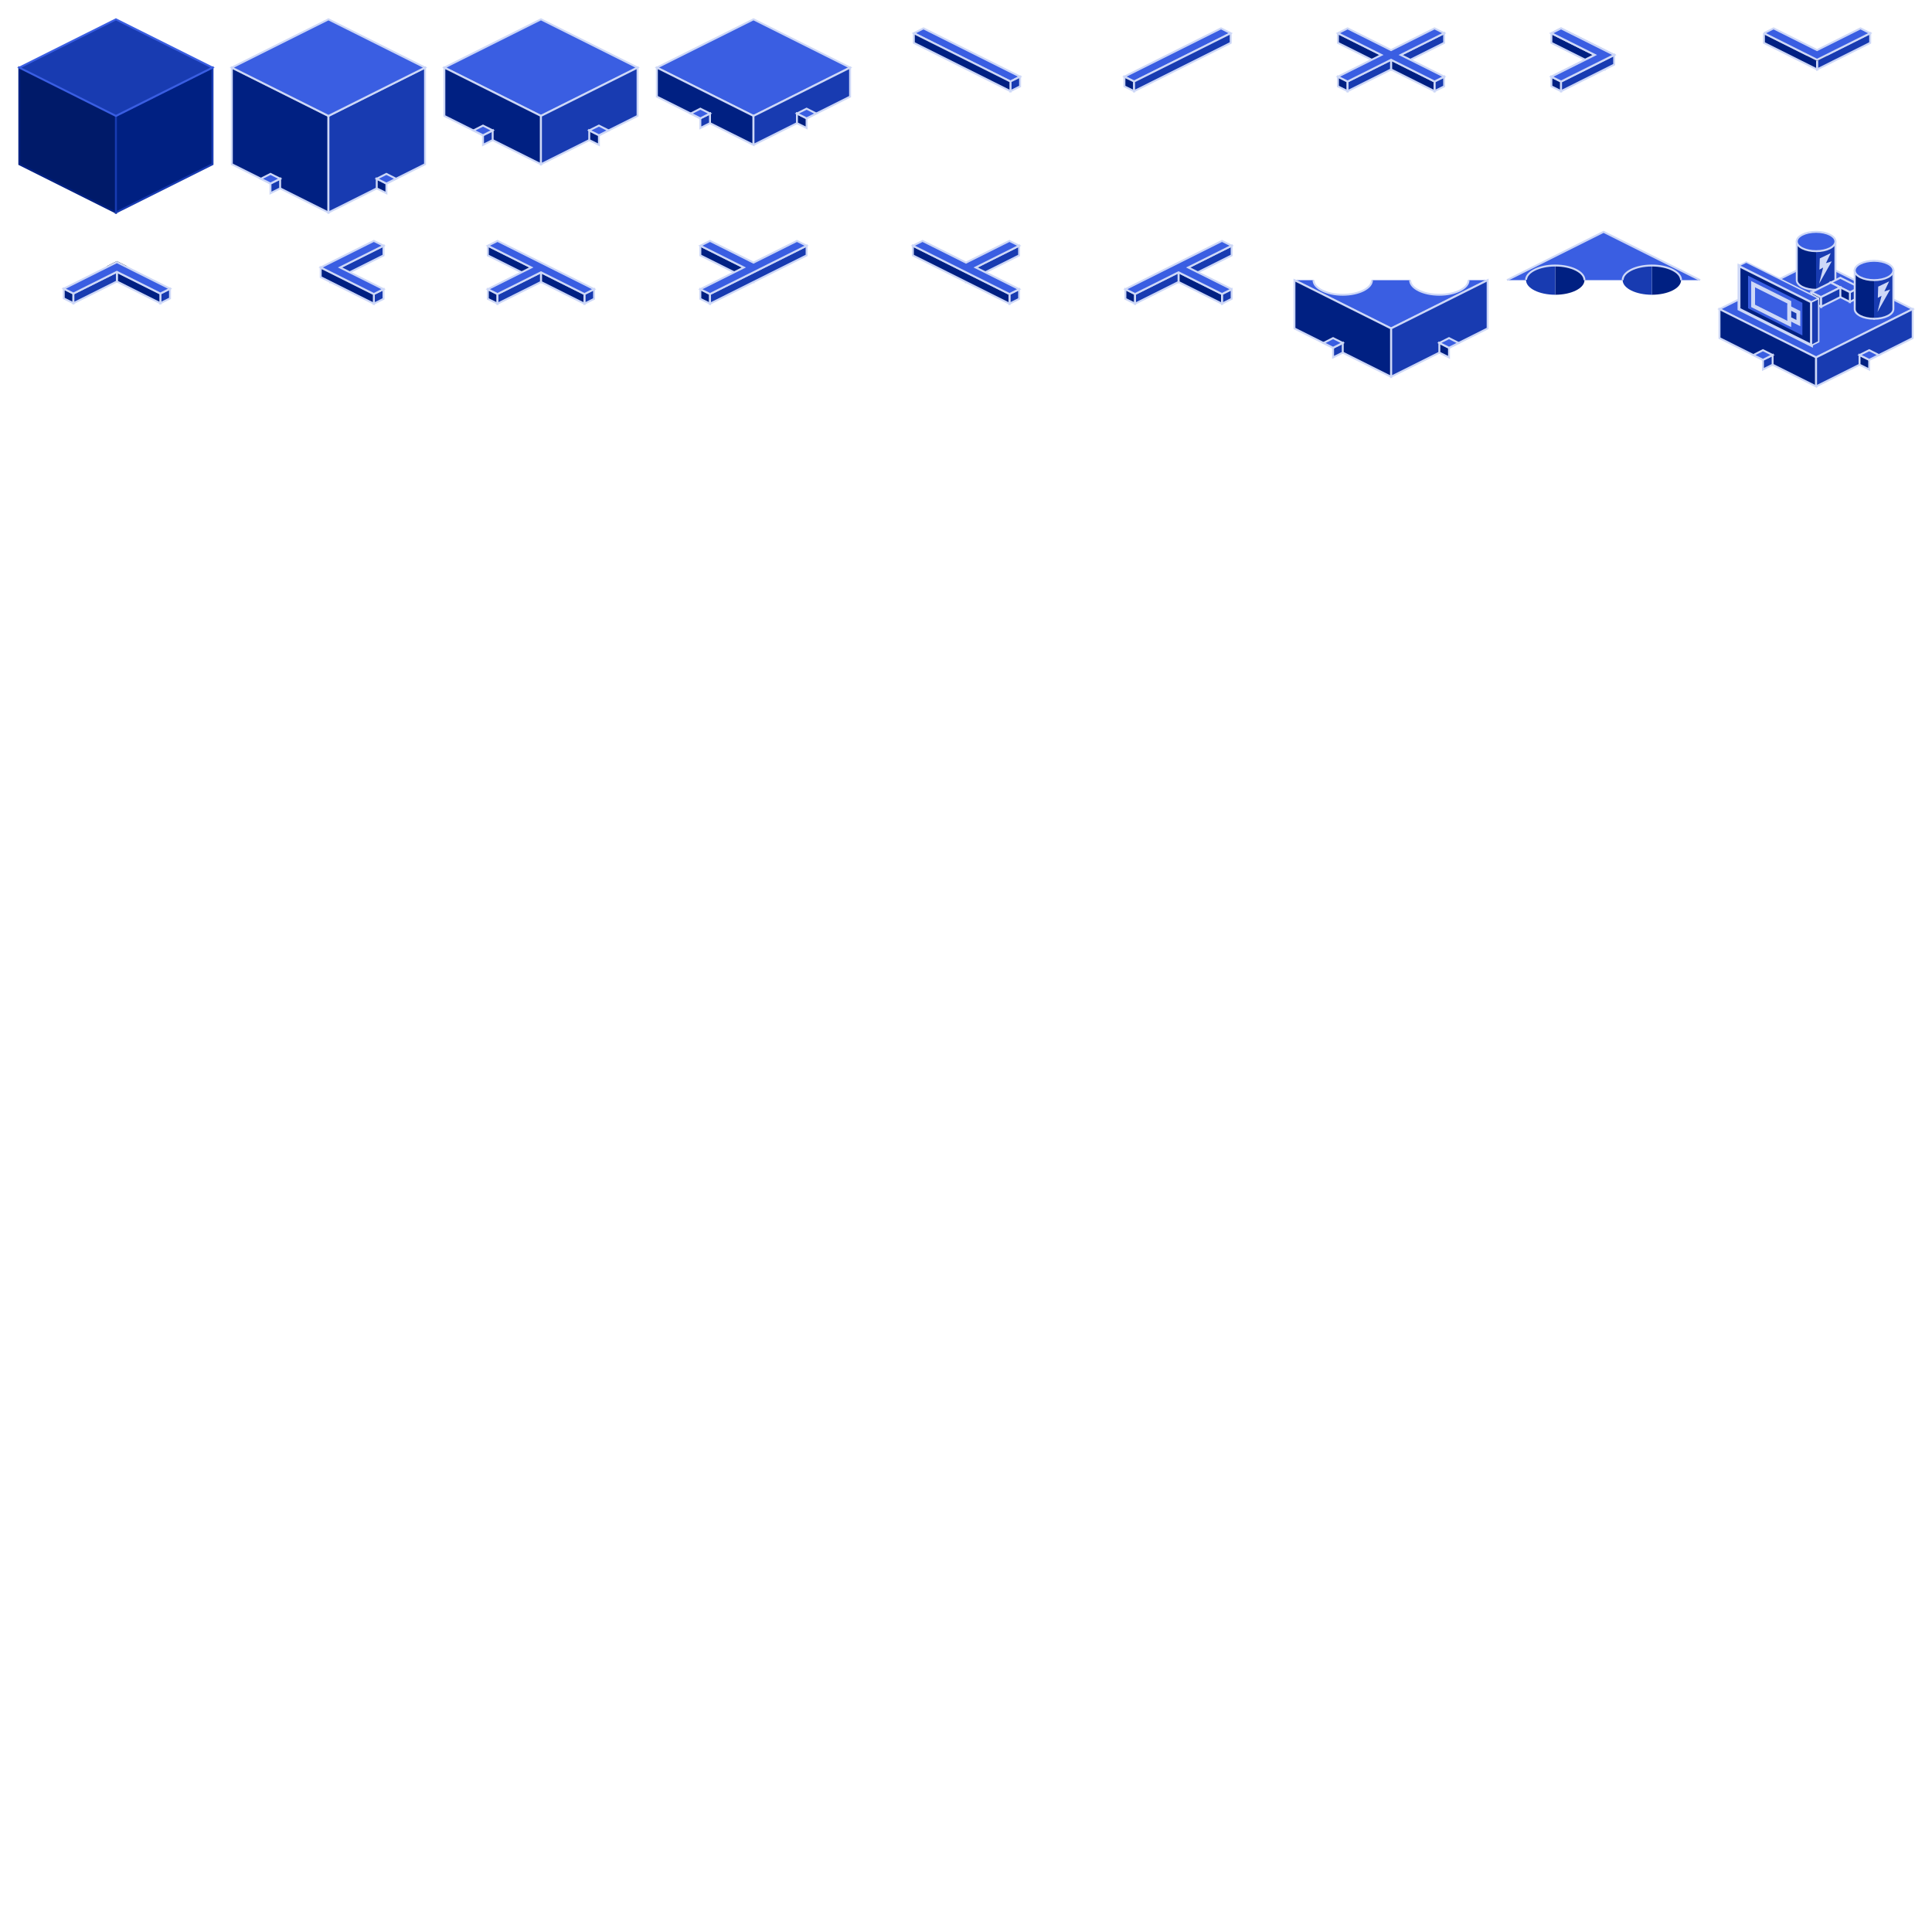
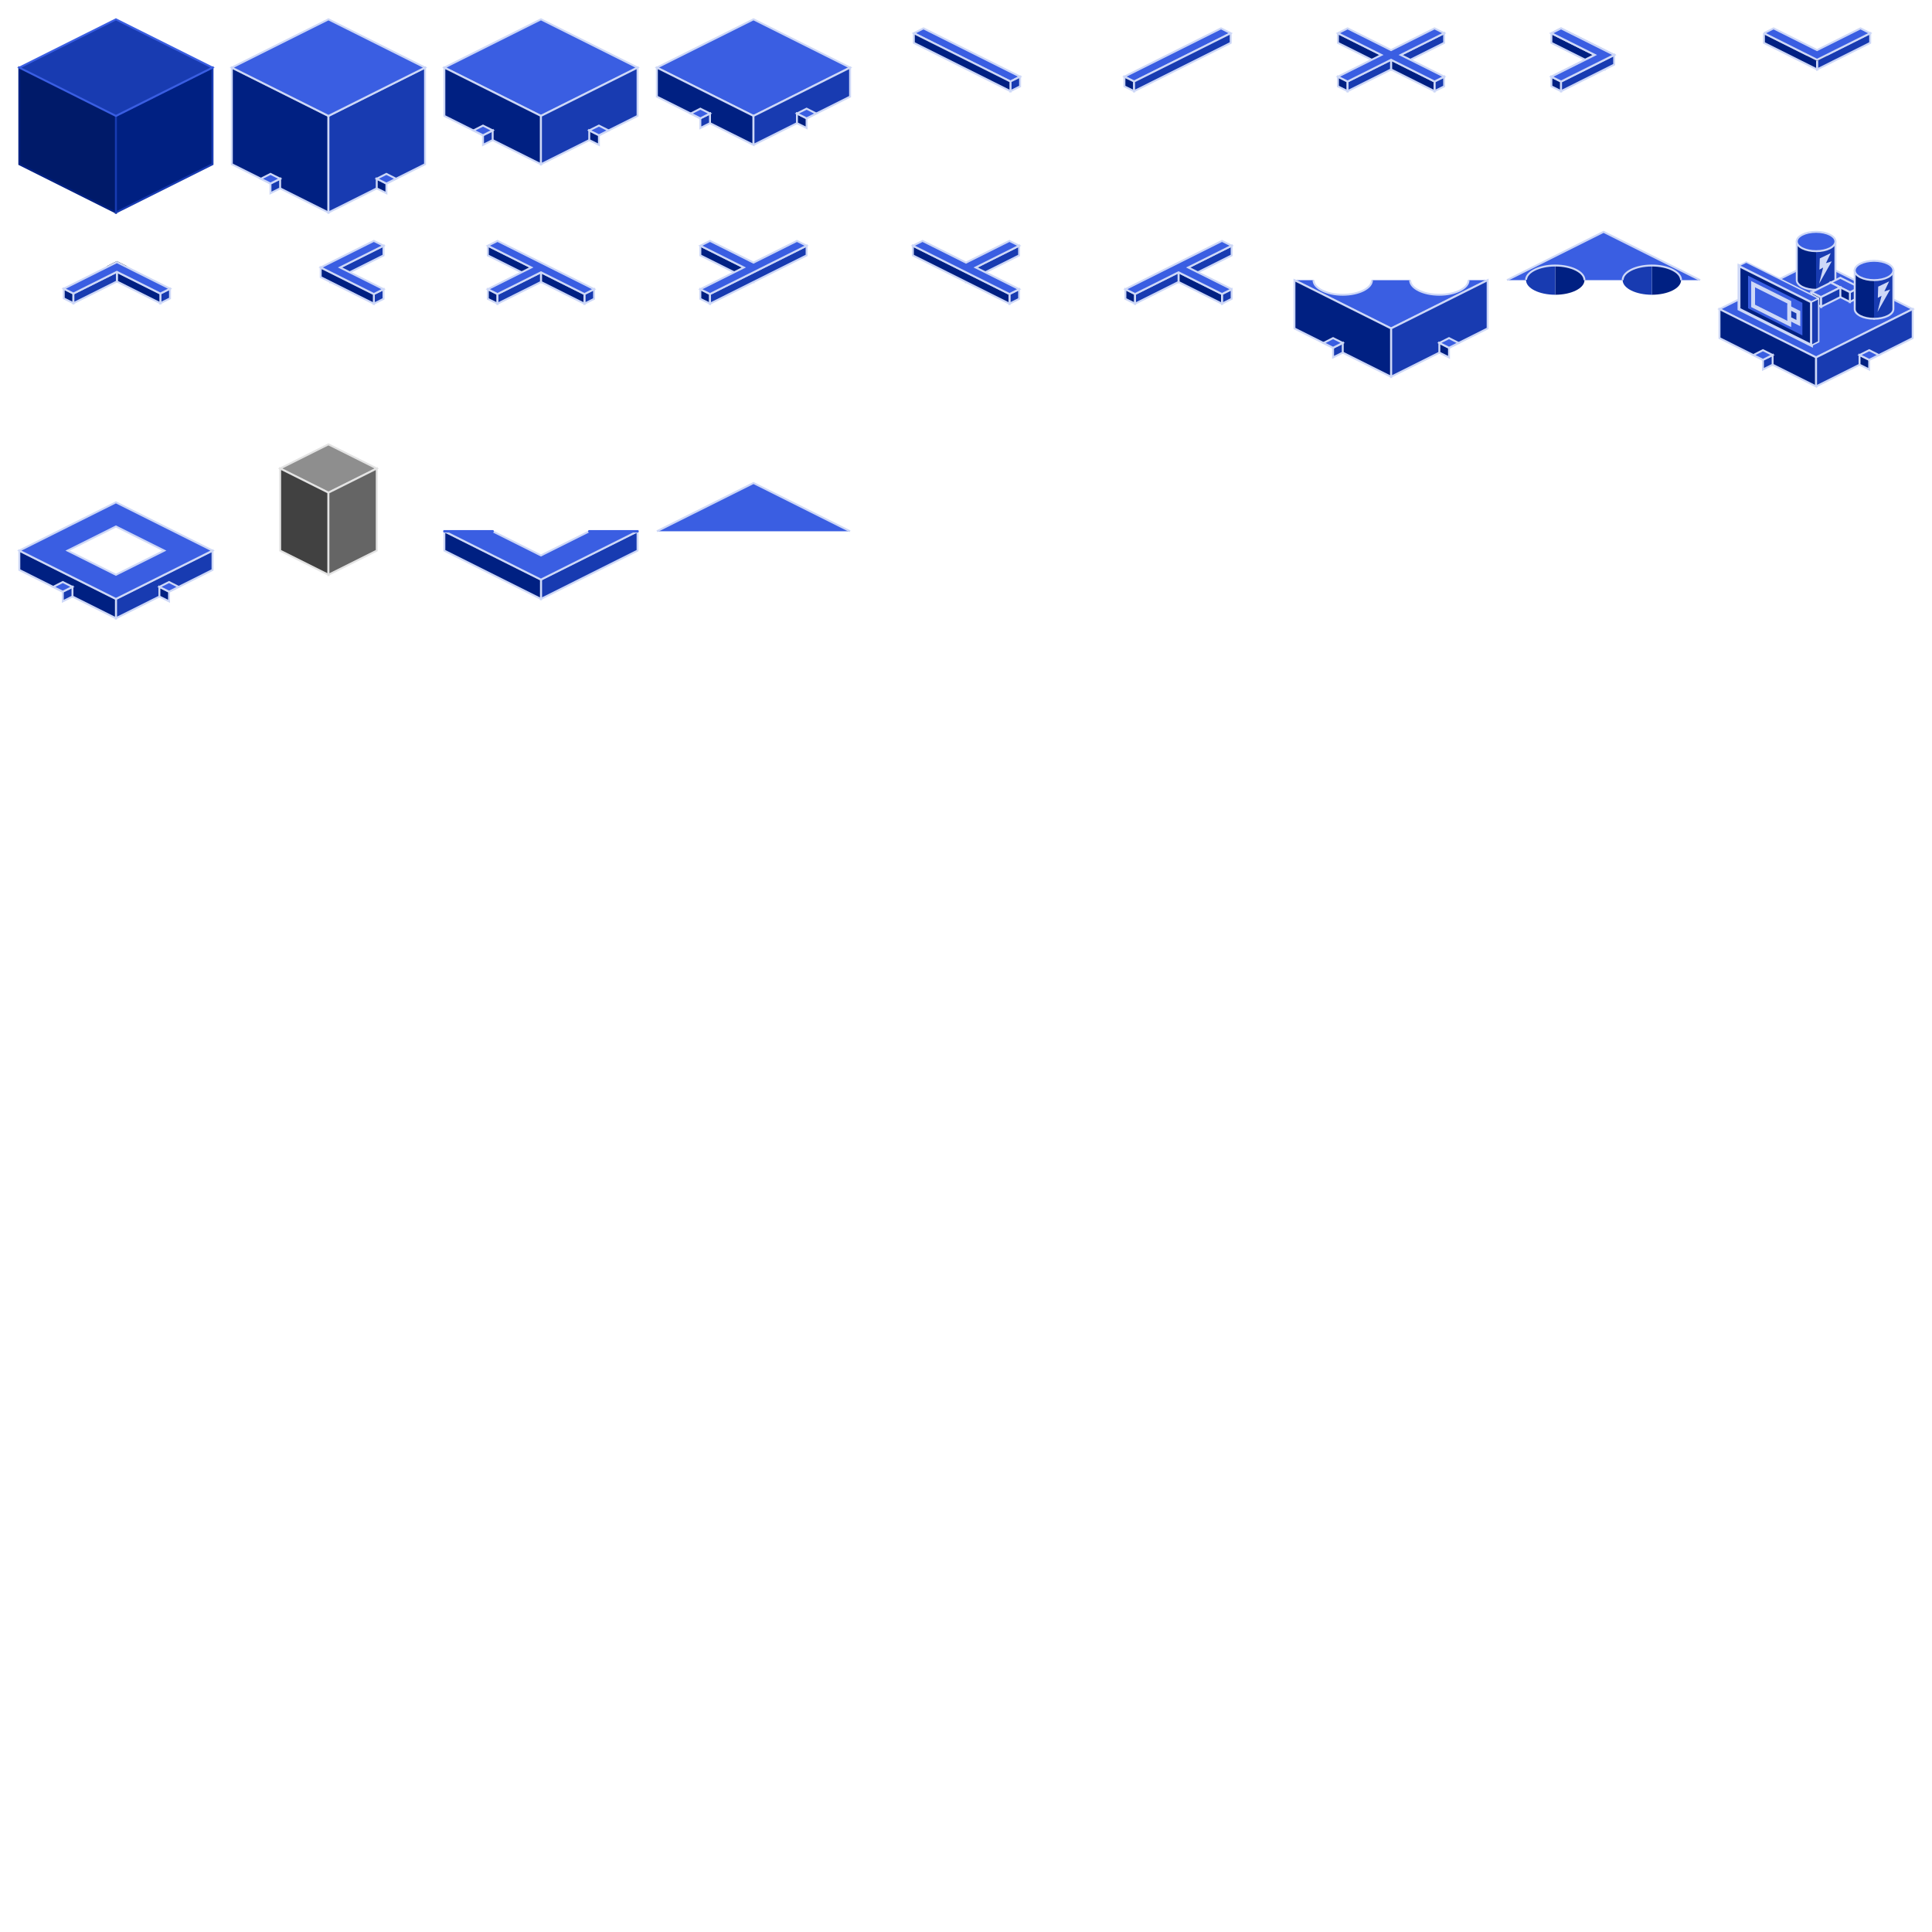
<svg xmlns="http://www.w3.org/2000/svg" width="1000" height="1000" viewBox="0 0 264.583 264.583" version="1.1" id="svg8">
  <defs id="defs2" />
  <g id="layer1" style="display:inline">
    <path id="path1659" d="m 212.46,4.548 7.276,3.638 -10e-6,1.323 -7.276,-3.638 V 4.548" style="fill:#002082;stroke:#ced8f7;stroke-width:0.265px;stroke-linecap:butt;stroke-linejoin:miter;stroke-opacity:1" />
    <path style="fill:#3a5ee2;stroke:#ced8f7;stroke-width:0.265;stroke-linecap:butt;stroke-linejoin:miter;stroke-opacity:1;stroke-miterlimit:4;stroke-dasharray:none" d="M 74.083,2.646 60.854,9.26 74.083,15.875 87.313,9.26 Z" id="path845" />
    <path style="fill:#002082;stroke:#ced8f7;stroke-width:0.265;stroke-linecap:butt;stroke-linejoin:miter;stroke-opacity:1;stroke-miterlimit:4;stroke-dasharray:none" d="M 60.854,9.26 V 15.875 l 13.229,6.615 V 15.875 Z" id="path847" />
    <path style="fill:#183bb1;fill-opacity:1;stroke:#ced8f7;stroke-width:0.265;stroke-linecap:butt;stroke-linejoin:miter;stroke-opacity:1;stroke-miterlimit:4;stroke-dasharray:none" d="M 74.083,22.49 87.313,15.875 V 9.26 L 74.083,15.875 Z" id="path849" />
    <path id="path1434" d="M 103.188,2.646 89.958,9.26 103.188,15.875 116.417,9.26 Z" style="fill:#3a5ee2;stroke:#ced8f7;stroke-width:0.265;stroke-linecap:butt;stroke-linejoin:miter;stroke-opacity:1;stroke-miterlimit:4;stroke-dasharray:none" />
    <path style="fill:#002082;stroke:#ced8f7;stroke-width:0.265;stroke-linecap:butt;stroke-linejoin:miter;stroke-opacity:1;stroke-miterlimit:4;stroke-dasharray:none" d="M 89.958,13.229 103.188,19.844 V 15.875 L 89.958,9.26 Z" id="path1440" />
    <path style="fill:#183bb1;stroke:#ced8f7;stroke-width:0.265;stroke-linecap:butt;stroke-linejoin:miter;stroke-opacity:1;stroke-miterlimit:4;stroke-dasharray:none" d="m 103.188,19.844 13.229,-6.615 V 9.26 L 103.188,15.875 v 3.969" id="path1442" />
    <path style="fill:#3a5ee2;stroke:#ced8f7;stroke-width:0.265;stroke-linecap:butt;stroke-linejoin:miter;stroke-miterlimit:4;stroke-dasharray:none;stroke-opacity:1" d="m 138.377,11.162 1.323,-0.661 -13.229,-6.615 -1.323,0.661 z" id="path1515" />
    <path style="fill:#183bb1;stroke:#ced8f7;stroke-width:0.265;stroke-linecap:butt;stroke-linejoin:miter;stroke-miterlimit:4;stroke-dasharray:none;stroke-opacity:1" d="m 138.377,11.162 -10e-6,1.323 1.323,-0.661 v -1.323 z" id="path1524" />
    <path style="fill:#002082;stroke:#ced8f7;stroke-width:0.265;stroke-linecap:butt;stroke-linejoin:miter;stroke-miterlimit:4;stroke-dasharray:none;stroke-opacity:1" d="m 125.148,4.548 v 1.323 l 13.229,6.615 10e-6,-1.323 -13.229,-6.615" id="path1526" />
    <path id="path1530" d="m 155.31,11.162 -1.323,-0.661 13.229,-6.615 1.323,0.661 z" style="fill:#3a5ee2;stroke:#ced8f7;stroke-width:0.265;stroke-linecap:butt;stroke-linejoin:miter;stroke-miterlimit:4;stroke-dasharray:none;stroke-opacity:1" />
    <path id="path1532" d="m 155.31,11.162 1e-5,1.323 -1.323,-0.661 v -1.323 z" style="fill:#002082;stroke:#ced8f7;stroke-width:0.265;stroke-linecap:butt;stroke-linejoin:miter;stroke-miterlimit:4;stroke-dasharray:none;stroke-opacity:1" />
    <path id="path1534" d="M 168.54,4.548 V 5.87 l -13.229,6.615 -1e-5,-1.323 13.229,-6.615" style="fill:#183bb1;stroke:#ced8f7;stroke-width:0.265;stroke-linecap:butt;stroke-linejoin:miter;stroke-miterlimit:4;stroke-dasharray:none;stroke-opacity:1" />
    <path id="path1538" d="m 196.453,11.162 -1e-5,1.323 1.323,-0.661 v -1.323 z" style="fill:#183bb1;stroke:#ced8f7;stroke-width:0.265;stroke-linecap:butt;stroke-linejoin:miter;stroke-miterlimit:4;stroke-dasharray:none;stroke-opacity:1" />
    <path style="fill:#002082;stroke:#ced8f7;stroke-width:0.265px;stroke-linecap:butt;stroke-linejoin:miter;stroke-opacity:1" d="m 184.547,11.162 -1.323,-0.661 v 1.323 l 1.323,0.661 z" id="path1560" />
    <path id="path1574" style="fill:none;stroke:#ced8f7;stroke-width:0.265px;stroke-linecap:butt;stroke-linejoin:miter;stroke-opacity:1" d="m 190.5,8.186 v 0" />
    <path style="fill:#183bb1;stroke:#ced8f7;stroke-width:0.265px;stroke-linecap:butt;stroke-linejoin:miter;stroke-opacity:1" d="m 197.776,5.87 -7.276,3.638 1e-5,-1.323 7.276,-3.638 z" id="path1583" />
    <path style="fill:#002082;stroke:#ced8f7;stroke-width:0.265px;stroke-linecap:butt;stroke-linejoin:miter;stroke-opacity:1" d="m 183.224,4.548 7.276,3.638 -1e-5,1.323 -7.276,-3.638 V 4.548" id="path1585" />
    <path style="fill:#002082;stroke:#ced8f7;stroke-width:0.265px;stroke-linecap:butt;stroke-linejoin:miter;stroke-opacity:1" d="m 190.5,8.186 5.953,2.977 2e-5,1.323 -5.953,-2.977 V 8.186" id="path1581" />
    <path style="fill:#183bb1;stroke:#ced8f7;stroke-width:0.265px;stroke-linecap:butt;stroke-linejoin:miter;stroke-opacity:1" d="m 190.5,8.186 v 1.323 l -5.953,2.977 -2e-5,-1.323 z" id="path1579" />
    <path id="path1542" style="fill:#3a5ee2;stroke:#ced8f7;stroke-width:0.265;stroke-linecap:butt;stroke-linejoin:miter;stroke-miterlimit:4;stroke-dasharray:none;stroke-opacity:1" d="m 184.547,3.886 -1.323,0.661 5.953,2.977 -5.953,2.977 1.323,0.661 5.953,-2.977 5.953,2.977 1.323,-0.661 -5.953,-2.977 5.953,-2.977 -1.323,-0.661 -5.953,2.977 z" />
    <path id="path1653" d="m 213.783,11.162 -1.323,-0.661 v 1.323 l 1.323,0.661 z" style="fill:#002082;stroke:#ced8f7;stroke-width:0.265px;stroke-linecap:butt;stroke-linejoin:miter;stroke-opacity:1" />
    <path d="m 219.736,8.186 v 0" style="fill:none;stroke:#ced8f7;stroke-width:0.265px;stroke-linecap:butt;stroke-linejoin:miter;stroke-opacity:1" id="path1655" />
    <path id="path1669" d="m 51.197,40.266 -1e-5,1.323 1.323,-0.661 v -1.323 z" style="fill:#183bb1;stroke:#ced8f7;stroke-width:0.265;stroke-linecap:butt;stroke-linejoin:miter;stroke-miterlimit:4;stroke-dasharray:none;stroke-opacity:1" />
    <path id="path1673" style="fill:none;stroke:#ced8f7;stroke-width:0.265px;stroke-linecap:butt;stroke-linejoin:miter;stroke-opacity:1" d="m 45.244,37.29 v 0" />
    <path style="fill:#183bb1;stroke:#ced8f7;stroke-width:0.265px;stroke-linecap:butt;stroke-linejoin:miter;stroke-opacity:1" d="m 52.52,34.975 -7.276,3.638 1e-5,-1.323 7.276,-3.638 z" id="path1675" />
    <path style="fill:#183bb1;stroke:#ced8f7;stroke-width:0.265;stroke-linecap:butt;stroke-linejoin:miter;stroke-miterlimit:4;stroke-dasharray:none;stroke-opacity:1" d="m 21.96,40.2 -10e-6,1.323 1.323,-0.661 v -1.323 z" id="path1687" />
    <path id="path1689" d="m 10.054,40.2 -1.323,-0.661 v 1.323 l 1.323,0.661 z" style="fill:#002082;stroke:#ced8f7;stroke-width:0.265px;stroke-linecap:butt;stroke-linejoin:miter;stroke-opacity:1" />
    <path d="m 16.007,37.224 v 0" style="fill:none;stroke:#ced8f7;stroke-width:0.265px;stroke-linecap:butt;stroke-linejoin:miter;stroke-opacity:1" id="path1691" />
    <path id="path1697" d="m 16.007,37.224 5.953,2.977 2e-5,1.323 -5.953,-2.977 v -1.323" style="fill:#002082;stroke:#ced8f7;stroke-width:0.265px;stroke-linecap:butt;stroke-linejoin:miter;stroke-opacity:1" />
    <path id="path1699" d="m 16.007,37.224 v 1.323 l -5.953,2.977 -2e-5,-1.323 z" style="fill:#183bb1;stroke:#ced8f7;stroke-width:0.265px;stroke-linecap:butt;stroke-linejoin:miter;stroke-opacity:1" />
    <path id="path1709" style="fill:none;stroke:#ced8f7;stroke-width:0.265px;stroke-linecap:butt;stroke-linejoin:miter;stroke-opacity:1" d="m 248.841,8.186 v 0" />
    <path style="fill:#183bb1;stroke:#ced8f7;stroke-width:0.265px;stroke-linecap:butt;stroke-linejoin:miter;stroke-opacity:1" d="m 256.117,5.87 -7.276,3.638 1e-5,-1.323 7.276,-3.638 z" id="path1711" />
    <path style="fill:#002082;stroke:#ced8f7;stroke-width:0.265px;stroke-linecap:butt;stroke-linejoin:miter;stroke-opacity:1" d="m 241.565,4.548 7.276,3.638 -1e-5,1.323 -7.276,-3.638 v -1.323" id="path1713" />
    <path style="fill:none;stroke:#000000;stroke-width:0.265px;stroke-linecap:butt;stroke-linejoin:miter;stroke-opacity:1" d="m 247.518,7.524 1.323,0.661 1.323,-0.661" id="path1725" />
    <path style="fill:none;stroke:#000000;stroke-width:0.265px;stroke-linecap:butt;stroke-linejoin:miter;stroke-opacity:1" d="M 17.33,36.562 16.007,35.901 14.684,36.562" id="path1727" />
    <path style="fill:none;stroke:#000000;stroke-width:0.265px;stroke-linecap:butt;stroke-linejoin:miter;stroke-opacity:1" d="m 221.059,7.524 -1e-5,1.323" id="path1740" />
    <path style="fill:#183bb1;stroke:#ced8f7;stroke-width:0.265px;stroke-linecap:butt;stroke-linejoin:miter;stroke-opacity:1" d="m 221.059,7.524 v 1.323 l -7.276,3.638 -2e-5,-1.323 z" id="path1742" />
    <path style="fill:#3a5ee2;stroke:#ced8f7;stroke-width:0.265px;stroke-linecap:butt;stroke-linejoin:miter;stroke-opacity:1" d="m 221.059,7.524 -7.276,3.638 -1.323,-0.661 5.953,-2.977 -5.953,-2.977 1.323,-0.661 z" id="path1738" />
    <path style="fill:#002082;stroke:#ced8f7;stroke-width:0.265px;stroke-linecap:butt;stroke-linejoin:miter;stroke-opacity:1" d="m 51.197,41.589 -7.276,-3.638 4e-5,-1.323 7.276,3.638 z" id="path1755" />
    <path style="fill:#3a5ee2;stroke:#ced8f7;stroke-width:0.265px;stroke-linecap:butt;stroke-linejoin:miter;stroke-opacity:1" d="m 43.921,36.628 7.276,-3.638 1.323,0.661 -5.953,2.977 5.953,2.977 -1.323,0.661 z" id="path1751" />
    <path style="fill:#3a5ee2;stroke:#ced8f7;stroke-width:0.265px;stroke-linecap:butt;stroke-linejoin:miter;stroke-opacity:1" d="m 8.731,39.539 7.276,-3.638 7.276,3.638 -1.323,0.661 -5.953,-2.977 -5.953,2.977 z" id="path1762" />
    <path style="fill:#3a5ee2;stroke:#ced8f7;stroke-width:0.265px;stroke-linecap:butt;stroke-linejoin:miter;stroke-opacity:1" d="m 241.565,4.548 7.276,3.638 7.276,-3.638 -1.323,-0.661 -5.953,2.977 -5.953,-2.977 -1.323,0.661" id="path1764" />
    <path id="path1768" d="m 221.059,7.524 -7.276,3.638 -1.323,-0.661 5.953,-2.977 -5.953,-2.977 1.323,-0.661 z" style="fill:#3a5ee2;stroke:#ced8f7;stroke-width:0.265px;stroke-linecap:butt;stroke-linejoin:miter;stroke-opacity:1" />
    <path style="mix-blend-mode:normal;fill:#001a69;fill-opacity:1;stroke:#002082;stroke-width:0.265;stroke-linecap:butt;stroke-linejoin:miter;stroke-opacity:1;stroke-miterlimit:4;stroke-dasharray:none" d="M 15.875,15.875 2.646,9.26 V 22.49 L 15.875,29.104 Z" id="path843" />
    <path style="mix-blend-mode:normal;fill:#002082;fill-opacity:1;stroke:#183bb1;stroke-width:0.265;stroke-linecap:butt;stroke-linejoin:miter;stroke-opacity:1;stroke-miterlimit:4;stroke-dasharray:none" d="M 15.875,15.875 V 29.104 L 29.104,22.49 V 9.26 Z" id="path841" />
    <path style="mix-blend-mode:normal;fill:#183bb1;fill-opacity:1;stroke:#3a5ee2;stroke-width:0.265;stroke-linecap:butt;stroke-linejoin:miter;stroke-miterlimit:4;stroke-dasharray:none;stroke-opacity:1" d="M 15.875,2.646 2.646,9.26 15.875,15.875 29.104,9.26 Z" id="path839" />
    <path style="fill:#183bb1;stroke:#ced8f7;stroke-width:0.265;stroke-linecap:butt;stroke-linejoin:miter;stroke-miterlimit:4;stroke-dasharray:none;stroke-opacity:1" d="m 80.036,40.266 -1e-5,1.323 1.323,-0.661 v -1.323 z" id="path1796" />
    <path id="path1798" d="m 68.13,40.266 -1.323,-0.661 v 1.323 l 1.323,0.661 z" style="fill:#002082;stroke:#ced8f7;stroke-width:0.265px;stroke-linecap:butt;stroke-linejoin:miter;stroke-opacity:1" />
    <path d="m 74.083,37.29 v 0" style="fill:none;stroke:#ced8f7;stroke-width:0.265px;stroke-linecap:butt;stroke-linejoin:miter;stroke-opacity:1" id="path1800" />
    <path id="path1804" d="m 66.807,33.652 7.276,3.638 -1e-5,1.323 -7.276,-3.638 v -1.323" style="fill:#002082;stroke:#ced8f7;stroke-width:0.265px;stroke-linecap:butt;stroke-linejoin:miter;stroke-opacity:1" />
    <path id="path1806" d="m 74.083,37.29 5.953,2.977 2e-5,1.323 -5.953,-2.977 v -1.323" style="fill:#002082;stroke:#ced8f7;stroke-width:0.265px;stroke-linecap:butt;stroke-linejoin:miter;stroke-opacity:1" />
    <path id="path1808" d="m 74.083,37.29 v 1.323 l -5.953,2.977 -2e-5,-1.323 z" style="fill:#183bb1;stroke:#ced8f7;stroke-width:0.265px;stroke-linecap:butt;stroke-linejoin:miter;stroke-opacity:1" />
    <path style="fill:#3a5ee2;stroke:#ced8f7;stroke-width:0.265px;stroke-linecap:butt;stroke-linejoin:miter;stroke-opacity:1" d="m 66.807,39.605 5.953,-2.977 -5.953,-2.977 1.323,-0.661 13.229,6.615 -1.323,0.661 -5.953,-2.977 -5.953,2.977 z" id="path1812" />
    <path id="path1818" d="m 97.234,40.266 -1.323,-0.661 v 1.323 l 1.323,0.661 z" style="fill:#002082;stroke:#ced8f7;stroke-width:0.265px;stroke-linecap:butt;stroke-linejoin:miter;stroke-opacity:1" />
    <path d="m 103.187,37.29 v 0" style="fill:none;stroke:#ced8f7;stroke-width:0.265px;stroke-linecap:butt;stroke-linejoin:miter;stroke-opacity:1" id="path1820" />
    <path id="path1824" d="m 95.911,33.652 7.276,3.638 -1e-5,1.323 -7.276,-3.638 v -1.323" style="fill:#002082;stroke:#ced8f7;stroke-width:0.265px;stroke-linecap:butt;stroke-linejoin:miter;stroke-opacity:1" />
    <path id="path1822" style="fill:#183bb1;stroke:#ced8f7;stroke-width:0.265px;stroke-linecap:butt;stroke-linejoin:miter;stroke-opacity:1" d="m 110.464,33.652 -7.276,3.638 -5.953,2.977 v 1.323 l 5.953,-2.977 7.276,-3.638 z" />
    <path style="fill:#3a5ee2;stroke:#ced8f7;stroke-width:0.265px;stroke-linecap:butt;stroke-linejoin:miter;stroke-opacity:1" d="m 95.911,39.605 1.323,0.661 13.229,-6.615 -1.323,-0.661 -5.953,2.977 -5.953,-2.977 -1.323,0.661 5.953,2.977 z" id="path1832" />
    <path style="fill:#183bb1;stroke:#ced8f7;stroke-width:0.265;stroke-linecap:butt;stroke-linejoin:miter;stroke-miterlimit:4;stroke-dasharray:none;stroke-opacity:1" d="m 138.245,40.266 -1e-5,1.323 1.323,-0.661 v -1.323 z" id="path1850" />
    <path d="m 132.292,37.29 v 0" style="fill:none;stroke:#ced8f7;stroke-width:0.265px;stroke-linecap:butt;stroke-linejoin:miter;stroke-opacity:1" id="path1854" />
    <path id="path1856" d="m 139.568,34.975 -7.276,3.638 1e-5,-1.323 7.276,-3.638 z" style="fill:#183bb1;stroke:#ced8f7;stroke-width:0.265px;stroke-linecap:butt;stroke-linejoin:miter;stroke-opacity:1" />
    <path id="path1858" style="fill:#002082;stroke:#ced8f7;stroke-width:0.265px;stroke-linecap:butt;stroke-linejoin:miter;stroke-opacity:1" d="m 125.016,33.652 v 1.323 l 7.276,3.638 5.953,2.977 v -1.323 l -5.953,-2.977 z" />
    <path style="fill:#3a5ee2;stroke:#ced8f7;stroke-width:0.265px;stroke-linecap:butt;stroke-linejoin:miter;stroke-opacity:1" d="m 125.016,33.652 13.229,6.615 1.323,-0.661 -5.953,-2.977 5.953,-2.977 -1.323,-0.661 -5.953,2.977 -5.953,-2.977 z" id="path1866" />
    <path style="fill:#183bb1;stroke:#ced8f7;stroke-width:0.265;stroke-linecap:butt;stroke-linejoin:miter;stroke-miterlimit:4;stroke-dasharray:none;stroke-opacity:1" d="m 167.349,40.266 -1e-5,1.323 1.323,-0.661 v -1.323 z" id="path1875" />
    <path id="path1877" d="m 155.443,40.266 -1.323,-0.661 v 1.323 l 1.323,0.661 z" style="fill:#002082;stroke:#ced8f7;stroke-width:0.265px;stroke-linecap:butt;stroke-linejoin:miter;stroke-opacity:1" />
    <path d="m 161.396,37.29 v 0" style="fill:none;stroke:#ced8f7;stroke-width:0.265px;stroke-linecap:butt;stroke-linejoin:miter;stroke-opacity:1" id="path1879" />
    <path id="path1881" d="m 168.672,34.975 -7.276,3.638 10e-6,-1.323 7.276,-3.638 z" style="fill:#183bb1;stroke:#ced8f7;stroke-width:0.265px;stroke-linecap:butt;stroke-linejoin:miter;stroke-opacity:1" />
    <path id="path1885" d="m 161.396,37.29 5.953,2.977 2e-5,1.323 -5.953,-2.977 v -1.323" style="fill:#002082;stroke:#ced8f7;stroke-width:0.265px;stroke-linecap:butt;stroke-linejoin:miter;stroke-opacity:1" />
    <path id="path1887" d="m 161.396,37.29 v 1.323 l -5.953,2.977 -2e-5,-1.323 z" style="fill:#183bb1;stroke:#ced8f7;stroke-width:0.265px;stroke-linecap:butt;stroke-linejoin:miter;stroke-opacity:1" />
    <path style="fill:#3a5ee2;stroke:#ced8f7;stroke-width:0.265px;stroke-linecap:butt;stroke-linejoin:miter;stroke-opacity:1" d="m 168.672,39.605 -1.323,0.661 -5.953,-2.977 -5.953,2.977 -1.323,-0.661 13.229,-6.615 1.323,0.661 -5.953,2.977 5.953,2.977" id="path1891" />
    <path id="path1931" style="opacity:1;fill:#002082;fill-opacity:1;stroke:none;stroke-width:0.265;stroke-linecap:round;stroke-miterlimit:4;stroke-dasharray:none;stroke-opacity:1" d="m 226.219,36.364 v 4.002 a 4.002,2.001 0 0 0 4.002,-2.001 4.002,2.001 0 0 0 -4.002,-2.001 z" />
    <path id="path2014" style="opacity:1;fill:#183bb1;fill-opacity:1;stroke:none;stroke-width:0.265;stroke-linecap:round;stroke-miterlimit:4;stroke-dasharray:none;stroke-opacity:1" d="m 226.161,36.364 a 4.002,2.001 0 0 0 -3.944,2.001 4.002,2.001 0 0 0 4.002,2.001 v -4.002 a 4.002,2.001 0 0 0 -0.058,0 z" />
    <path id="path1949" style="opacity:1;fill:#002082;fill-opacity:1;stroke:none;stroke-width:0.265;stroke-linecap:round;stroke-miterlimit:4;stroke-dasharray:none;stroke-opacity:1" d="m 212.99,36.364 v 4.002 a 4.002,2.001 0 0 0 4.002,-2.001 4.002,2.001 0 0 0 -4.002,-2.001 z" />
    <path id="path2018" style="opacity:1;fill:#183bb1;fill-opacity:1;stroke:none;stroke-width:0.265;stroke-linecap:round;stroke-miterlimit:4;stroke-dasharray:none;stroke-opacity:1" d="m 212.932,36.364 a 4.002,2.001 0 0 0 -3.944,2.001 4.002,2.001 0 0 0 4.002,2.001 v -4.002 a 4.002,2.001 0 0 0 -0.058,0 z" />
    <path id="path970" style="fill:#3a5ee2;stroke:none;stroke-width:0.265;stroke-linecap:butt;stroke-linejoin:miter;stroke-miterlimit:4;stroke-dasharray:none;stroke-opacity:1" d="m 203.729,38.365 h -2.613 a 4.002,2.001 0 0 1 -4.002,2.001 4.002,2.001 0 0 1 -4.002,-2.001 h -5.226 a 4.002,2.001 0 0 1 -4.002,2.001 4.002,2.001 0 0 1 -4.002,-2.001 h -2.613 L 190.5,44.979 Z" />
    <path transform="scale(0.2645833)" d="M 710.125 145 A 15.125 7.562 0 0 1 695 152.562 A 15.125 7.562 0 0 1 679.875 145 L 679.875 145 " style="fill:none;stroke:#ced8f7;stroke-width:1;stroke-linecap:butt;stroke-linejoin:miter;stroke-miterlimit:4;stroke-dasharray:none;stroke-opacity:1" id="path981" />
    <path transform="scale(0.2645833)" d="M 760.125 145 A 15.125 7.563 0 0 1 745 152.562 A 15.125 7.563 0 0 1 729.875 145 L 729.875 145 " style="fill:none;stroke:#ced8f7;stroke-width:1;stroke-linecap:butt;stroke-linejoin:miter;stroke-miterlimit:4;stroke-dasharray:none;stroke-opacity:1" id="path974" />
    <path style="fill:#3a5ee2;stroke:none;stroke-width:0.265;stroke-linecap:butt;stroke-linejoin:miter;stroke-miterlimit:4;stroke-dasharray:none;stroke-opacity:1" d="M 219.604,31.75 206.375,38.365 h 2.613 a 4.002,2.001 0 0 1 3.944,-2.001 4.002,2.001 0 0 1 0.058,0 4.002,2.001 0 0 1 4.002,2.001 h 5.226 a 4.002,2.001 0 0 1 3.943,-2.001 4.002,2.001 0 0 1 5.2e-4,0 4.002,2.001 0 0 1 0.058,0 4.002,2.001 0 0 1 4.002,2.001 h 2.613 z" id="path998" />
    <path transform="scale(0.2645833)" d="M 839.875 144.992 A 15.125 7.563 0 0 1 854.779 137.438 A 15.125 7.563 0 0 1 854.781 137.438 A 15.125 7.563 0 0 1 855 137.438 A 15.125 7.563 0 0 1 870.125 145 " style="fill:none;stroke:#ced8f7;stroke-width:1;stroke-linecap:butt;stroke-linejoin:miter;stroke-miterlimit:4;stroke-dasharray:none;stroke-opacity:1" id="path1007" />
    <path transform="scale(0.2645833)" d="M 789.88 144.812 A 15.125 7.562 0 0 1 804.781 137.438 A 15.125 7.562 0 0 1 805 137.438 A 15.125 7.562 0 0 1 820.125 145 " style="fill:none;stroke:#ced8f7;stroke-width:1;stroke-linecap:butt;stroke-linejoin:miter;stroke-miterlimit:4;stroke-dasharray:none;stroke-opacity:1" id="path1000" />
    <path id="path984" d="M 177.271,38.365 190.5,44.979 203.729,38.365" style="fill:none;stroke:#ced8f7;stroke-width:0.265px;stroke-linecap:butt;stroke-linejoin:miter;stroke-opacity:1" />
    <path id="path1010" d="M 206.375,38.365 219.604,31.75 l 13.229,6.615" style="fill:none;stroke:#ced8f7;stroke-width:0.265px;stroke-linecap:butt;stroke-linejoin:miter;stroke-opacity:1" />
    <path style="fill:#002082;fill-opacity:1;stroke:#ced8f7;stroke-width:0.265;stroke-linecap:butt;stroke-linejoin:miter;stroke-miterlimit:4;stroke-dasharray:none;stroke-opacity:1" d="M 44.979,15.875 31.75,9.26 v 13.229 l 13.229,6.615 z" id="path1048" />
    <path d="m 58.208,9.26 -13.229,6.615 v 13.229 l 6.615,-3.307 2.646,-1.323 3.969,-1.984 z" style="fill:#183bb1;fill-opacity:1;stroke:#ced8f7;stroke-width:0.265;stroke-linecap:butt;stroke-linejoin:miter;stroke-miterlimit:4;stroke-dasharray:none;stroke-opacity:1" id="path1050" />
    <path style="fill:#3a5ee2;fill-opacity:1;stroke:#ced8f7;stroke-width:0.265;stroke-linecap:butt;stroke-linejoin:miter;stroke-miterlimit:4;stroke-dasharray:none;stroke-opacity:1" d="M 44.979,2.646 31.75,9.26 44.979,15.875 58.208,9.26 Z" id="path1052" />
    <path style="display:inline;fill:#002082;stroke:#ced8f7;stroke-width:0.265px;stroke-linecap:butt;stroke-linejoin:miter;stroke-opacity:1" d="m 52.917,25.135 -1.323,-0.661 v 1.323 l 1.323,0.661 z" id="path1141" />
    <path style="display:inline;fill:#3a5ee2;stroke:#ced8f7;stroke-width:0.265px;stroke-linecap:butt;stroke-linejoin:miter;stroke-opacity:1" d="m 52.917,25.135 1.314,-0.657 -1.314,-0.666 -1.323,0.661 z" id="path1143" />
    <path id="path1239" d="m 37.042,25.135 1.323,-0.661 v 1.323 l -1.323,0.661 z" style="display:inline;fill:#183bb1;stroke:#ced8f7;stroke-width:0.265px;stroke-linecap:butt;stroke-linejoin:miter;stroke-opacity:1" />
    <path id="path1241" d="m 37.042,25.135 -1.314,-0.657 1.314,-0.666 1.323,0.661 z" style="display:inline;fill:#3a5ee2;stroke:#ced8f7;stroke-width:0.265px;stroke-linecap:butt;stroke-linejoin:miter;stroke-opacity:1" />
    <path id="path1257" d="m 82.021,18.521 -1.323,-0.661 v 1.323 l 1.323,0.661 z" style="display:inline;fill:#002082;stroke:#ced8f7;stroke-width:0.265px;stroke-linecap:butt;stroke-linejoin:miter;stroke-opacity:1" />
    <path id="path1259" d="m 82.021,18.521 1.314,-0.657 -1.314,-0.666 -1.323,0.661 z" style="display:inline;fill:#3a5ee2;stroke:#ced8f7;stroke-width:0.265px;stroke-linecap:butt;stroke-linejoin:miter;stroke-opacity:1" />
    <path style="display:inline;fill:#183bb1;stroke:#ced8f7;stroke-width:0.265px;stroke-linecap:butt;stroke-linejoin:miter;stroke-opacity:1" d="m 66.146,18.521 1.323,-0.661 v 1.323 l -1.323,0.661 z" id="path1263" />
    <path style="display:inline;fill:#3a5ee2;stroke:#ced8f7;stroke-width:0.265px;stroke-linecap:butt;stroke-linejoin:miter;stroke-opacity:1" d="m 66.146,18.521 -1.314,-0.657 1.314,-0.666 1.323,0.661 z" id="path1265" />
    <path style="display:inline;fill:#002082;stroke:#ced8f7;stroke-width:0.265px;stroke-linecap:butt;stroke-linejoin:miter;stroke-opacity:1" d="m 110.464,16.206 -1.323,-0.661 v 1.323 l 1.323,0.661 z" id="path1273" />
    <path style="display:inline;fill:#3a5ee2;stroke:#ced8f7;stroke-width:0.265px;stroke-linecap:butt;stroke-linejoin:miter;stroke-opacity:1" d="m 110.464,16.206 1.314,-0.657 -1.314,-0.666 -1.323,0.661 z" id="path1275" />
    <path id="path1279" d="m 95.911,16.206 1.323,-0.661 v 1.323 l -1.323,0.661 z" style="display:inline;fill:#183bb1;stroke:#ced8f7;stroke-width:0.265px;stroke-linecap:butt;stroke-linejoin:miter;stroke-opacity:1" />
    <path id="path1281" d="m 95.911,16.206 -1.314,-0.657 1.314,-0.666 1.323,0.661 z" style="display:inline;fill:#3a5ee2;stroke:#ced8f7;stroke-width:0.265px;stroke-linecap:butt;stroke-linejoin:miter;stroke-opacity:1" />
    <path id="path1283" d="m 190.5,51.594 13.229,-6.615 V 38.365 L 190.5,44.979 Z" style="fill:#183bb1;fill-opacity:1;stroke:#ced8f7;stroke-width:0.265;stroke-linecap:butt;stroke-linejoin:miter;stroke-miterlimit:4;stroke-dasharray:none;stroke-opacity:1" />
    <path style="display:inline;fill:#002082;stroke:#ced8f7;stroke-width:0.265px;stroke-linecap:butt;stroke-linejoin:miter;stroke-opacity:1" d="m 198.438,47.625 -1.323,-0.661 v 1.323 l 1.323,0.661 z" id="path1285" />
    <path style="display:inline;fill:#3a5ee2;stroke:#ced8f7;stroke-width:0.265px;stroke-linecap:butt;stroke-linejoin:miter;stroke-opacity:1" d="m 198.438,47.625 1.314,-0.657 -1.314,-0.666 -1.323,0.661 z" id="path1287" />
    <path id="path1289" d="m 177.271,38.365 v 6.615 L 190.5,51.594 v -6.615 z" style="fill:#002082;stroke:#ced8f7;stroke-width:0.265;stroke-linecap:butt;stroke-linejoin:miter;stroke-miterlimit:4;stroke-dasharray:none;stroke-opacity:1" />
    <path id="path1291" d="m 182.562,47.625 1.323,-0.661 v 1.323 l -1.323,0.661 z" style="display:inline;fill:#183bb1;stroke:#ced8f7;stroke-width:0.265px;stroke-linecap:butt;stroke-linejoin:miter;stroke-opacity:1" />
    <path id="path1293" d="m 182.562,47.625 -1.314,-0.657 1.314,-0.666 1.323,0.661 z" style="display:inline;fill:#3a5ee2;stroke:#ced8f7;stroke-width:0.265px;stroke-linecap:butt;stroke-linejoin:miter;stroke-opacity:1" />
    <path style="fill:#3a5ee2;stroke:#ced8f7;stroke-width:0.265;stroke-linecap:butt;stroke-linejoin:miter;stroke-miterlimit:4;stroke-dasharray:none;stroke-opacity:1" d="m 248.708,35.719 -13.229,6.615 13.229,6.615 13.229,-6.615 z" id="path978" />
    <path id="path980" d="m 235.479,46.302 13.229,6.615 v -3.969 l -13.229,-6.615 z" style="fill:#002082;stroke:#ced8f7;stroke-width:0.265;stroke-linecap:butt;stroke-linejoin:miter;stroke-miterlimit:4;stroke-dasharray:none;stroke-opacity:1" />
    <path id="path982" d="m 248.708,52.917 13.229,-6.615 v -3.969 l -13.229,6.615 v 3.969" style="fill:#183bb1;stroke:#ced8f7;stroke-width:0.265;stroke-linecap:butt;stroke-linejoin:miter;stroke-miterlimit:4;stroke-dasharray:none;stroke-opacity:1" />
    <path id="path985" d="m 255.984,49.279 -1.323,-0.661 v 1.323 l 1.323,0.661 z" style="display:inline;fill:#002082;stroke:#ced8f7;stroke-width:0.265px;stroke-linecap:butt;stroke-linejoin:miter;stroke-opacity:1" />
    <path id="path987" d="m 255.984,49.279 1.314,-0.657 -1.314,-0.666 -1.323,0.661 z" style="display:inline;fill:#3a5ee2;stroke:#ced8f7;stroke-width:0.265px;stroke-linecap:butt;stroke-linejoin:miter;stroke-opacity:1" />
    <path style="display:inline;fill:#183bb1;stroke:#ced8f7;stroke-width:0.265px;stroke-linecap:butt;stroke-linejoin:miter;stroke-opacity:1" d="m 241.432,49.279 1.323,-0.661 v 1.323 l -1.323,0.661 z" id="path989" />
    <path style="display:inline;fill:#3a5ee2;stroke:#ced8f7;stroke-width:0.265px;stroke-linecap:butt;stroke-linejoin:miter;stroke-opacity:1" d="m 241.432,49.279 -1.314,-0.657 1.314,-0.666 1.323,0.661 z" id="path991" />
    <g id="g1020" transform="translate(-3.968735,-19.84375)">
      <path transform="scale(0.2645833)" d="m 955,200 h -10 v 0 20 a 10,5 0 0 0 10,5" style="fill:#002082;fill-opacity:1;stroke:#ced8f7;stroke-width:1;stroke-linecap:round" id="path1014" />
      <path transform="scale(0.2645833)" d="m 955,225 a 10,5 0 0 0 10,-5 v -20 h -10" style="fill:#183bb1;fill-opacity:1;stroke:#ced8f7;stroke-width:1;stroke-linecap:round" id="path1016" />
      <ellipse ry="1.323" rx="2.646" cy="52.917" cx="252.677" id="ellipse1018" style="fill:#3a5ee2;fill-opacity:1;stroke:#ced8f7;stroke-width:0.265;stroke-linecap:round" />
    </g>
    <path style="display:inline;fill:#183bb1;stroke:#ced8f7;stroke-width:0.265px;stroke-linecap:butt;stroke-linejoin:miter;stroke-opacity:1" d="m 253.339,40.018 1.323,-0.661 v 1.323 l -1.323,0.661 z" id="path1028" />
    <path d="m 252.025,38.038 -1.314,0.666 1.314,0.657 1.314,0.657 1.323,-0.661 -1.314,-0.657 -0.009,-0.005 z" style="display:inline;fill:#3a5ee2;stroke:#ced8f7;stroke-width:0.265px;stroke-linecap:butt;stroke-linejoin:miter;stroke-opacity:1" id="path1026" />
    <g transform="translate(3.968765,-15.875)" id="g1012">
      <path id="ellipse995" style="fill:#002082;fill-opacity:1;stroke:#ced8f7;stroke-width:1;stroke-linecap:round" d="m 955,200 h -10 v 0 20 a 10,5 0 0 0 10,5" transform="scale(0.2645833)" />
      <path id="path1004" style="fill:#183bb1;fill-opacity:1;stroke:#ced8f7;stroke-width:1;stroke-linecap:round" d="m 955,225 a 10,5 0 0 0 10,-5 v -20 h -10" transform="scale(0.2645833)" />
      <ellipse style="fill:#3a5ee2;fill-opacity:1;stroke:#ced8f7;stroke-width:0.265;stroke-linecap:round" id="path993" cx="252.677" cy="52.917" rx="2.646" ry="1.323" />
    </g>
    <path id="path1035" d="m 253.339,40.018 -2.637,-1.318 v 1.323 l 2.637,1.318 v -1.323" style="fill:#002082;stroke:#ced8f7;stroke-width:0.265px;stroke-linecap:butt;stroke-linejoin:miter;stroke-opacity:1" />
    <path id="path1037" d="m 249.397,40.684 -1.323,-0.661 v 1.323 l 1.323,0.661 z" style="display:inline;fill:#002082;stroke:#ced8f7;stroke-width:0.265px;stroke-linecap:butt;stroke-linejoin:miter;stroke-opacity:1" />
    <path id="path1039" style="display:inline;fill:#3a5ee2;stroke:#ced8f7;stroke-width:0.265px;stroke-linecap:butt;stroke-linejoin:miter;stroke-opacity:1" d="m 250.711,38.704 1.314,0.666 -1.314,0.657 -1.314,0.657 -1.323,-0.661 1.314,-0.657 0.009,-0.005 z" />
    <path style="fill:#183bb1;stroke:#ced8f7;stroke-width:0.265px;stroke-linecap:butt;stroke-linejoin:miter;stroke-opacity:1" d="m 249.397,40.684 2.637,-1.318 v 1.323 l -2.637,1.318 v -1.323" id="path1041" />
    <path id="path1043" d="m 258.713,38.53 -0.655,1.375 0.794,-0.255 -1.733,3.073 0.555,-2.221 -0.513,0.29 0.056,-1.541 z" style="fill:#ced8f7;stroke:none;stroke-width:0.197px;stroke-linecap:butt;stroke-linejoin:miter;stroke-opacity:1" />
    <path id="path1076" d="m 238.152,36.385 -2e-5,5.953 h -1e-5 l 9.922,4.961 v 0 -5.953 0 l -9.922,-4.961 z" style="fill:#002082;stroke:#ced8f7;stroke-width:0.397px;stroke-linecap:butt;stroke-linejoin:miter;stroke-opacity:1" />
    <path id="path1121" d="M 239.392,37.749 V 42.214 l 7.441,3.721 -5e-5,-4.465 -7.441,-3.721" style="fill:#3a5ee2;stroke:none;stroke-width:0.397px;stroke-linecap:butt;stroke-linejoin:miter;stroke-opacity:1" />
    <path id="path1131" d="m 245.038,41.396 3e-5,2.971 -4.952,-2.476 v -2.971 z" style="fill:none;stroke:#ced8f7;stroke-width:0.528px;stroke-linecap:butt;stroke-linejoin:miter;stroke-opacity:1" />
    <path style="fill:#183bb1;stroke:#ced8f7;stroke-width:0.528px;stroke-linecap:butt;stroke-linejoin:miter;stroke-opacity:1" d="m 246.276,43.5 -1e-5,0.743 -1.238,-0.619 v -0.743 -0.743 l 1.238,0.619 z" id="path1148" />
    <path id="path1013" d="m 248.074,47.299 0.992,-0.496 v -5.953 l -0.992,0.496 z" style="fill:#183bb1;stroke:#ced8f7;stroke-width:0.198px;stroke-linecap:butt;stroke-linejoin:miter;stroke-opacity:1" />
    <path id="path1015" d="m 249.06,40.853 -9.915,-4.964 -0.992,0.496 9.922,4.961 0.943,-0.471" style="fill:#3a5ee2;stroke:#ced8f7;stroke-width:0.198px;stroke-linecap:butt;stroke-linejoin:miter;stroke-opacity:1" />
    <path style="fill:#ced8f7;stroke:none;stroke-width:0.197px;stroke-linecap:butt;stroke-linejoin:miter;stroke-opacity:1" d="m 250.714,34.668 -0.655,1.375 0.794,-0.255 -1.733,3.073 0.555,-2.221 -0.513,0.29 0.056,-1.541 z" id="path1033" />
+     <path id="path1838" d="m 15.875,84.667 -8e-6,-2.646 13.229,-6.615 v 2.646 z" style="font-variation-settings:normal;opacity:1;vector-effect:none;fill:#183bb1;fill-opacity:1;stroke:#ced8f7;stroke-width:0.265;stroke-linecap:round;stroke-linejoin:miter;stroke-miterlimit:4;stroke-dasharray:none;stroke-dashoffset:0;stroke-opacity:1;stop-color:#000000;stop-opacity:1" />
+     <path id="path1840" d="M 15.875,84.667 2.646,78.052 v -2.646 l 13.229,6.615 z" style="font-variation-settings:normal;opacity:1;vector-effect:none;fill:#002082;fill-opacity:1;stroke:#ced8f7;stroke-width:0.265;stroke-linecap:round;stroke-linejoin:miter;stroke-miterlimit:4;stroke-dasharray:none;stroke-dashoffset:0;stroke-opacity:1;stop-color:#000000;stop-opacity:1" />
+     <path d="M 15.875,68.792 2.646,75.406 15.875,82.021 29.104,75.406 Z m 0,3.307 6.615,3.307 -6.615,3.307 -6.615,-3.307 z" style="fill:#3a5ee2;stroke:#ced8f7;stroke-width:0.265;stroke-linecap:butt;stroke-linejoin:miter;stroke-miterlimit:4;stroke-dasharray:none;stroke-opacity:1" id="path1861" />
+     <path d="M 116.417,72.76 103.188,66.146 89.958,72.76 v 0" style="fill:#3a5ee2;stroke:#ced8f7;stroke-width:0.265;stroke-linecap:butt;stroke-linejoin:miter;stroke-miterlimit:4;stroke-dasharray:none;stroke-opacity:1" id="path1867" />
+     <path id="path1846" d="m 44.979,60.854 -6.615,3.307 6.615,3.307 6.615,-3.307 z" style="font-variation-settings:normal;opacity:1;vector-effect:none;fill:#8e8e8e;fill-opacity:1;stroke:#e3e3e3;stroke-width:0.265;stroke-linecap:round;stroke-linejoin:miter;stroke-miterlimit:4;stroke-dasharray:none;stroke-dashoffset:0;stroke-opacity:1;stop-color:#000000;stop-opacity:1" />
+     <path id="path1857" d="m 38.365,75.406 6.615,3.307 2e-6,-11.245 -6.615,-3.307 -3e-6,11.245" style="font-variation-settings:normal;opacity:1;vector-effect:none;fill:#414141;fill-opacity:1;stroke:#e3e3e3;stroke-width:0.265;stroke-linecap:round;stroke-linejoin:miter;stroke-miterlimit:4;stroke-dasharray:none;stroke-dashoffset:0;stroke-opacity:1;stop-color:#000000;stop-opacity:1" />
+     <path id="path1859" d="m 44.979,67.469 -2e-6,11.245 6.615,-3.307 2e-6,-11.245 -6.615,3.307" style="font-variation-settings:normal;opacity:1;vector-effect:none;fill:#656565;fill-opacity:1;stroke:#e3e3e3;stroke-width:0.265;stroke-linecap:round;stroke-linejoin:miter;stroke-miterlimit:4;stroke-dasharray:none;stroke-dashoffset:0;stroke-opacity:1;stop-color:#000000;stop-opacity:1" />
+     <path style="font-variation-settings:normal;opacity:1;vector-effect:none;fill:#183bb1;fill-opacity:1;stroke:#ced8f7;stroke-width:0.265;stroke-linecap:round;stroke-linejoin:miter;stroke-miterlimit:4;stroke-dasharray:none;stroke-dashoffset:0;stroke-opacity:1;stop-color:#000000;stop-opacity:1" d="m 74.083,82.021 -8e-6,-2.646 13.229,-6.615 v 2.646 z" id="path1842" />
+     <path style="font-variation-settings:normal;opacity:1;vector-effect:none;fill:#002082;fill-opacity:1;stroke:#ced8f7;stroke-width:0.265;stroke-linecap:round;stroke-linejoin:miter;stroke-miterlimit:4;stroke-dasharray:none;stroke-dashoffset:0;stroke-opacity:1;stop-color:#000000;stop-opacity:1" d="M 74.083,82.021 60.854,75.406 v -2.646 l 13.229,6.615 z" id="path1844" />
+     <path id="path1876" d="M 87.312,72.76 H 80.698 L 74.083,76.068 67.469,72.76 H 60.854 l 13.229,6.615 13.229,-6.615" style="font-variation-settings:normal;opacity:1;vector-effect:none;fill:#3a5ee2;fill-opacity:1;stroke:#ced8f7;stroke-width:0.265;stroke-linecap:round;stroke-linejoin:miter;stroke-miterlimit:4;stroke-dasharray:none;stroke-dashoffset:0;stroke-opacity:1;stop-color:#000000;stop-opacity:1" />
+     <path id="path1896" d="m 80.698,72.76 h 6.615" style="font-variation-settings:normal;opacity:1;vector-effect:none;fill:none;fill-opacity:1;stroke:#3a5ee2;stroke-width:0.331;stroke-linecap:round;stroke-linejoin:miter;stroke-miterlimit:4;stroke-dasharray:none;stroke-dashoffset:0;stroke-opacity:1;stop-color:#000000;stop-opacity:1" />
+     <path id="path1898" d="M 67.469,72.76 H 60.854" style="font-variation-settings:normal;opacity:1;vector-effect:none;fill:none;fill-opacity:1;stroke:#3a5ee2;stroke-width:0.331;stroke-linecap:round;stroke-linejoin:miter;stroke-miterlimit:4;stroke-dasharray:none;stroke-dashoffset:0;stroke-opacity:1;stop-color:#000000;stop-opacity:1" />
+     <path id="path1900" d="m 23.151,81.029 -1.323,-0.661 v 1.323 l 1.323,0.661 z" style="display:inline;fill:#002082;stroke:#ced8f7;stroke-width:0.265px;stroke-linecap:butt;stroke-linejoin:miter;stroke-opacity:1" />
+     <path id="path1902" d="m 23.151,81.029 1.314,-0.657 -1.314,-0.666 -1.323,0.661 z" style="display:inline;fill:#3a5ee2;stroke:#ced8f7;stroke-width:0.265px;stroke-linecap:butt;stroke-linejoin:miter;stroke-opacity:1" />
+     <path style="display:inline;fill:#183bb1;stroke:#ced8f7;stroke-width:0.265px;stroke-linecap:butt;stroke-linejoin:miter;stroke-opacity:1" d="m 8.599,81.029 1.323,-0.661 v 1.323 l -1.323,0.661 z" id="path1904" />
+     <path style="display:inline;fill:#3a5ee2;stroke:#ced8f7;stroke-width:0.265px;stroke-linecap:butt;stroke-linejoin:miter;stroke-opacity:1" d="M 8.599,81.029 7.285,80.372 8.599,79.706 9.922,80.367 Z" id="path1906" />
  </g>
</svg>
